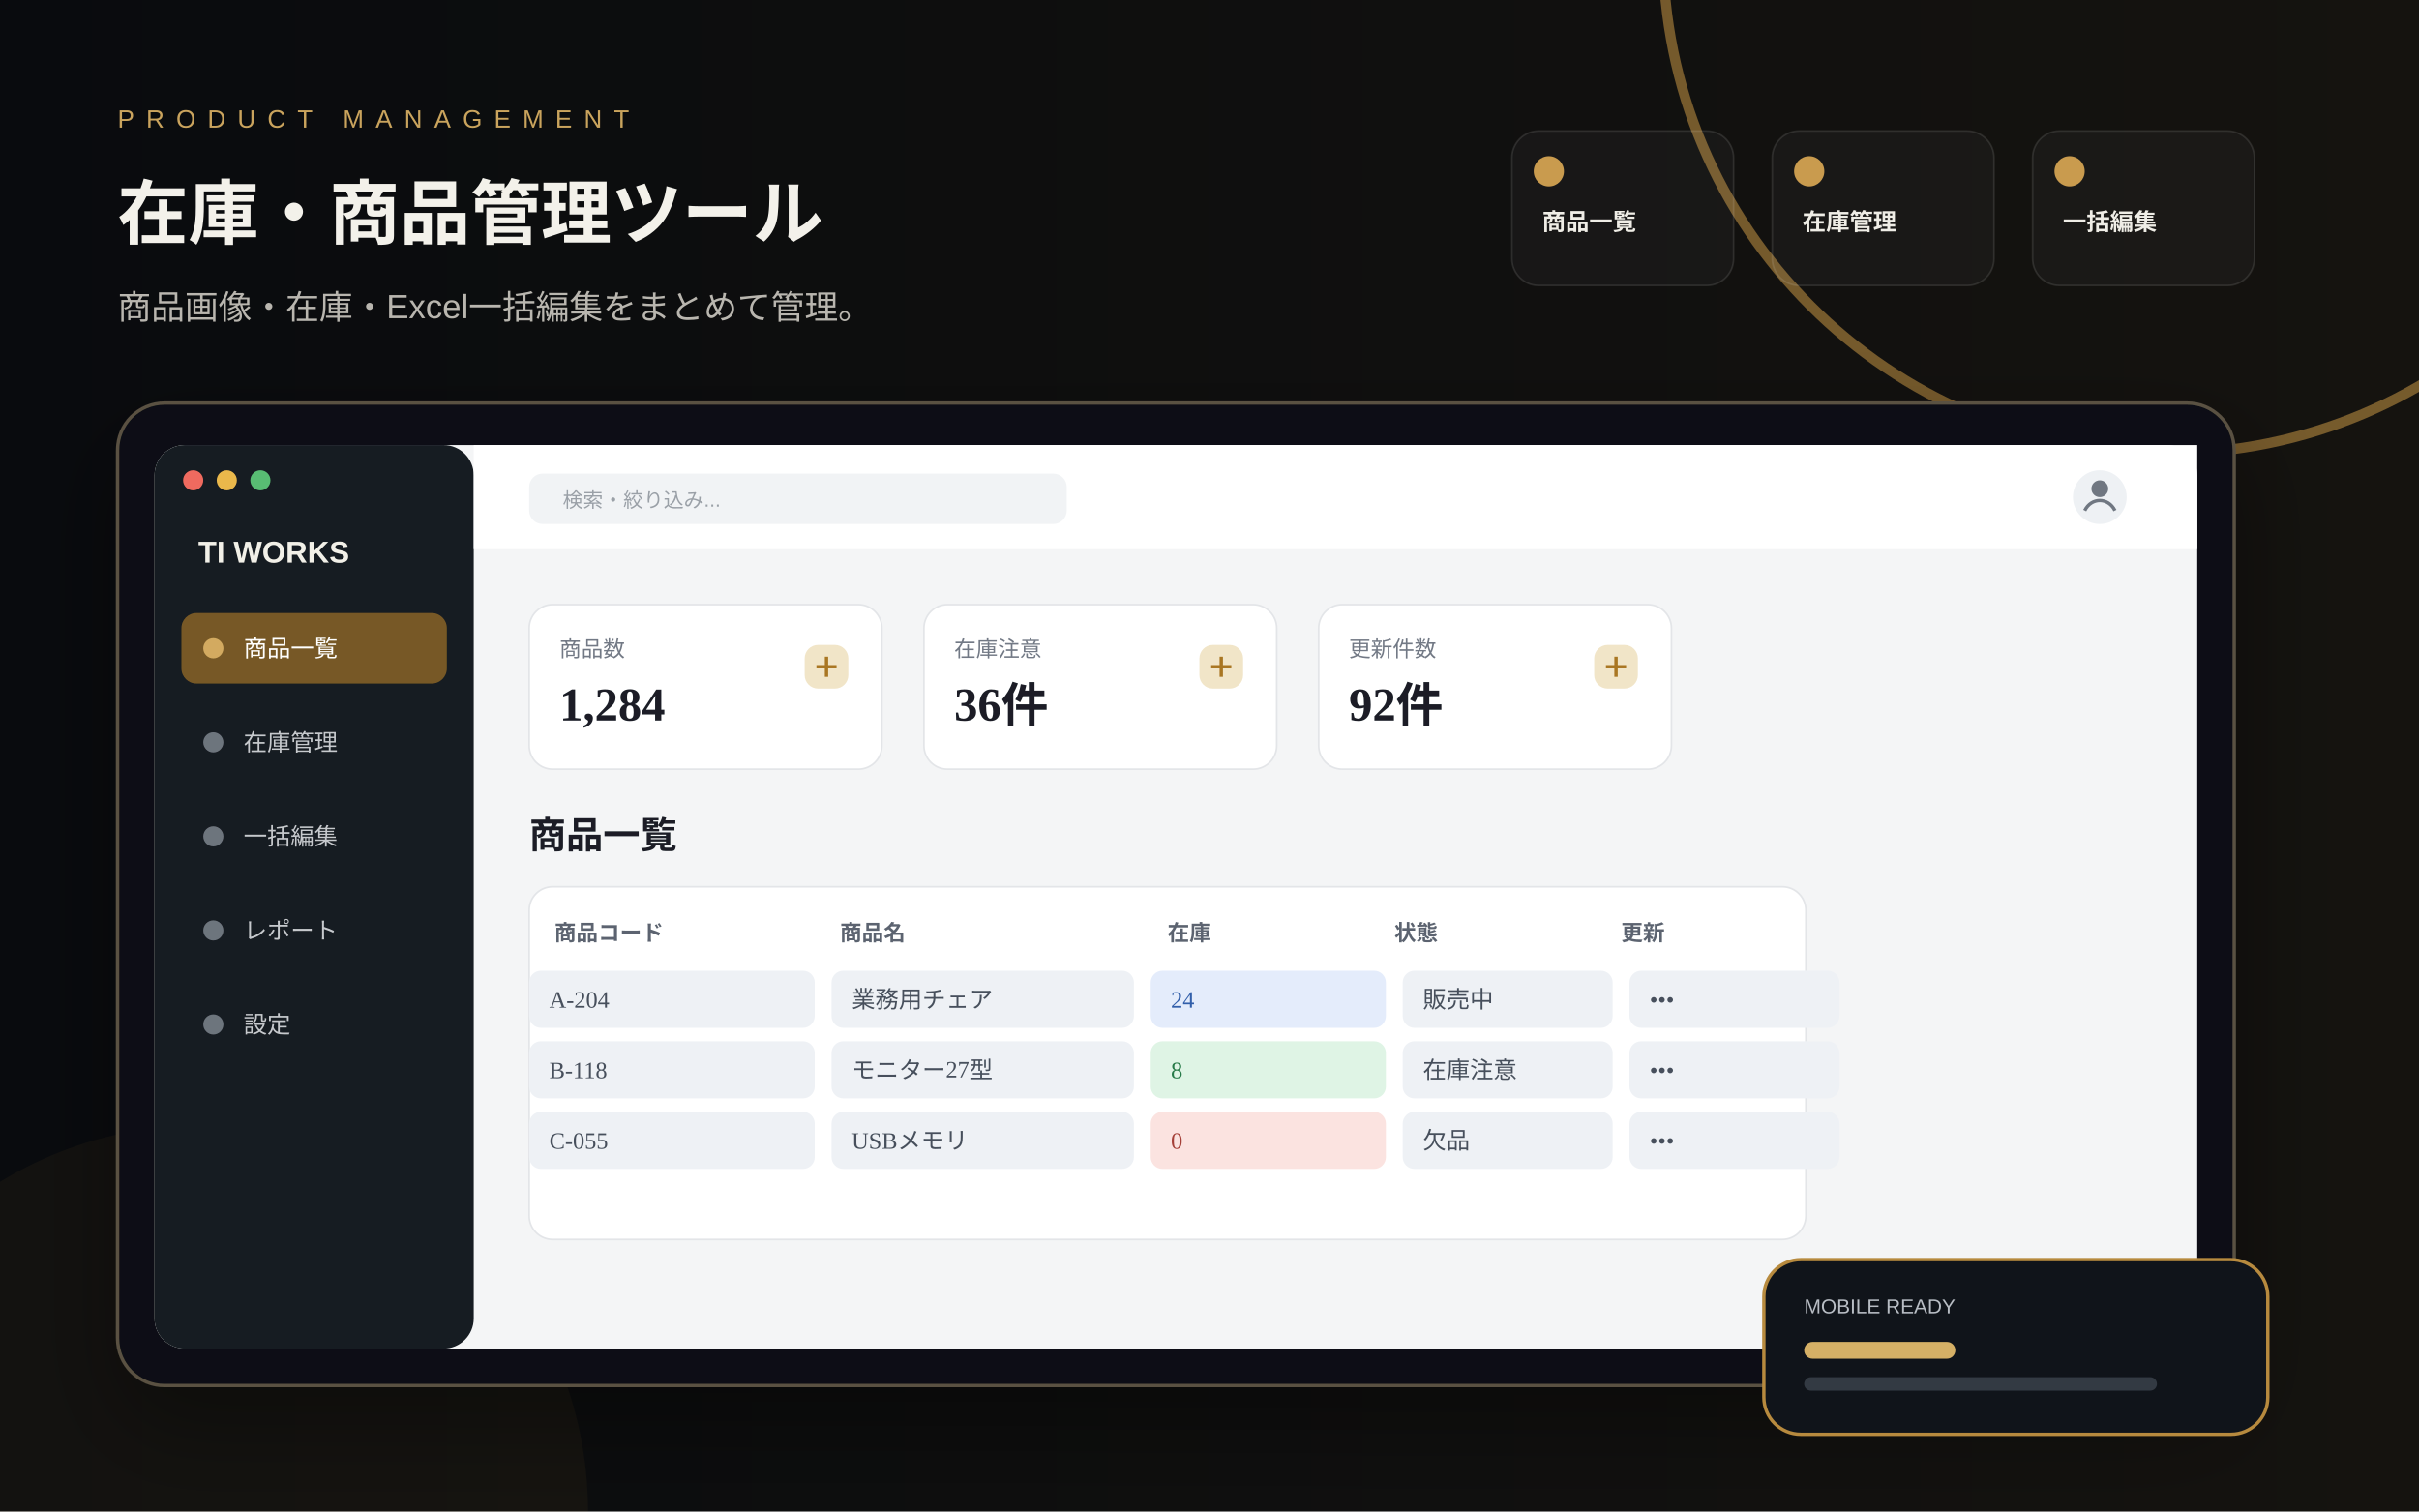
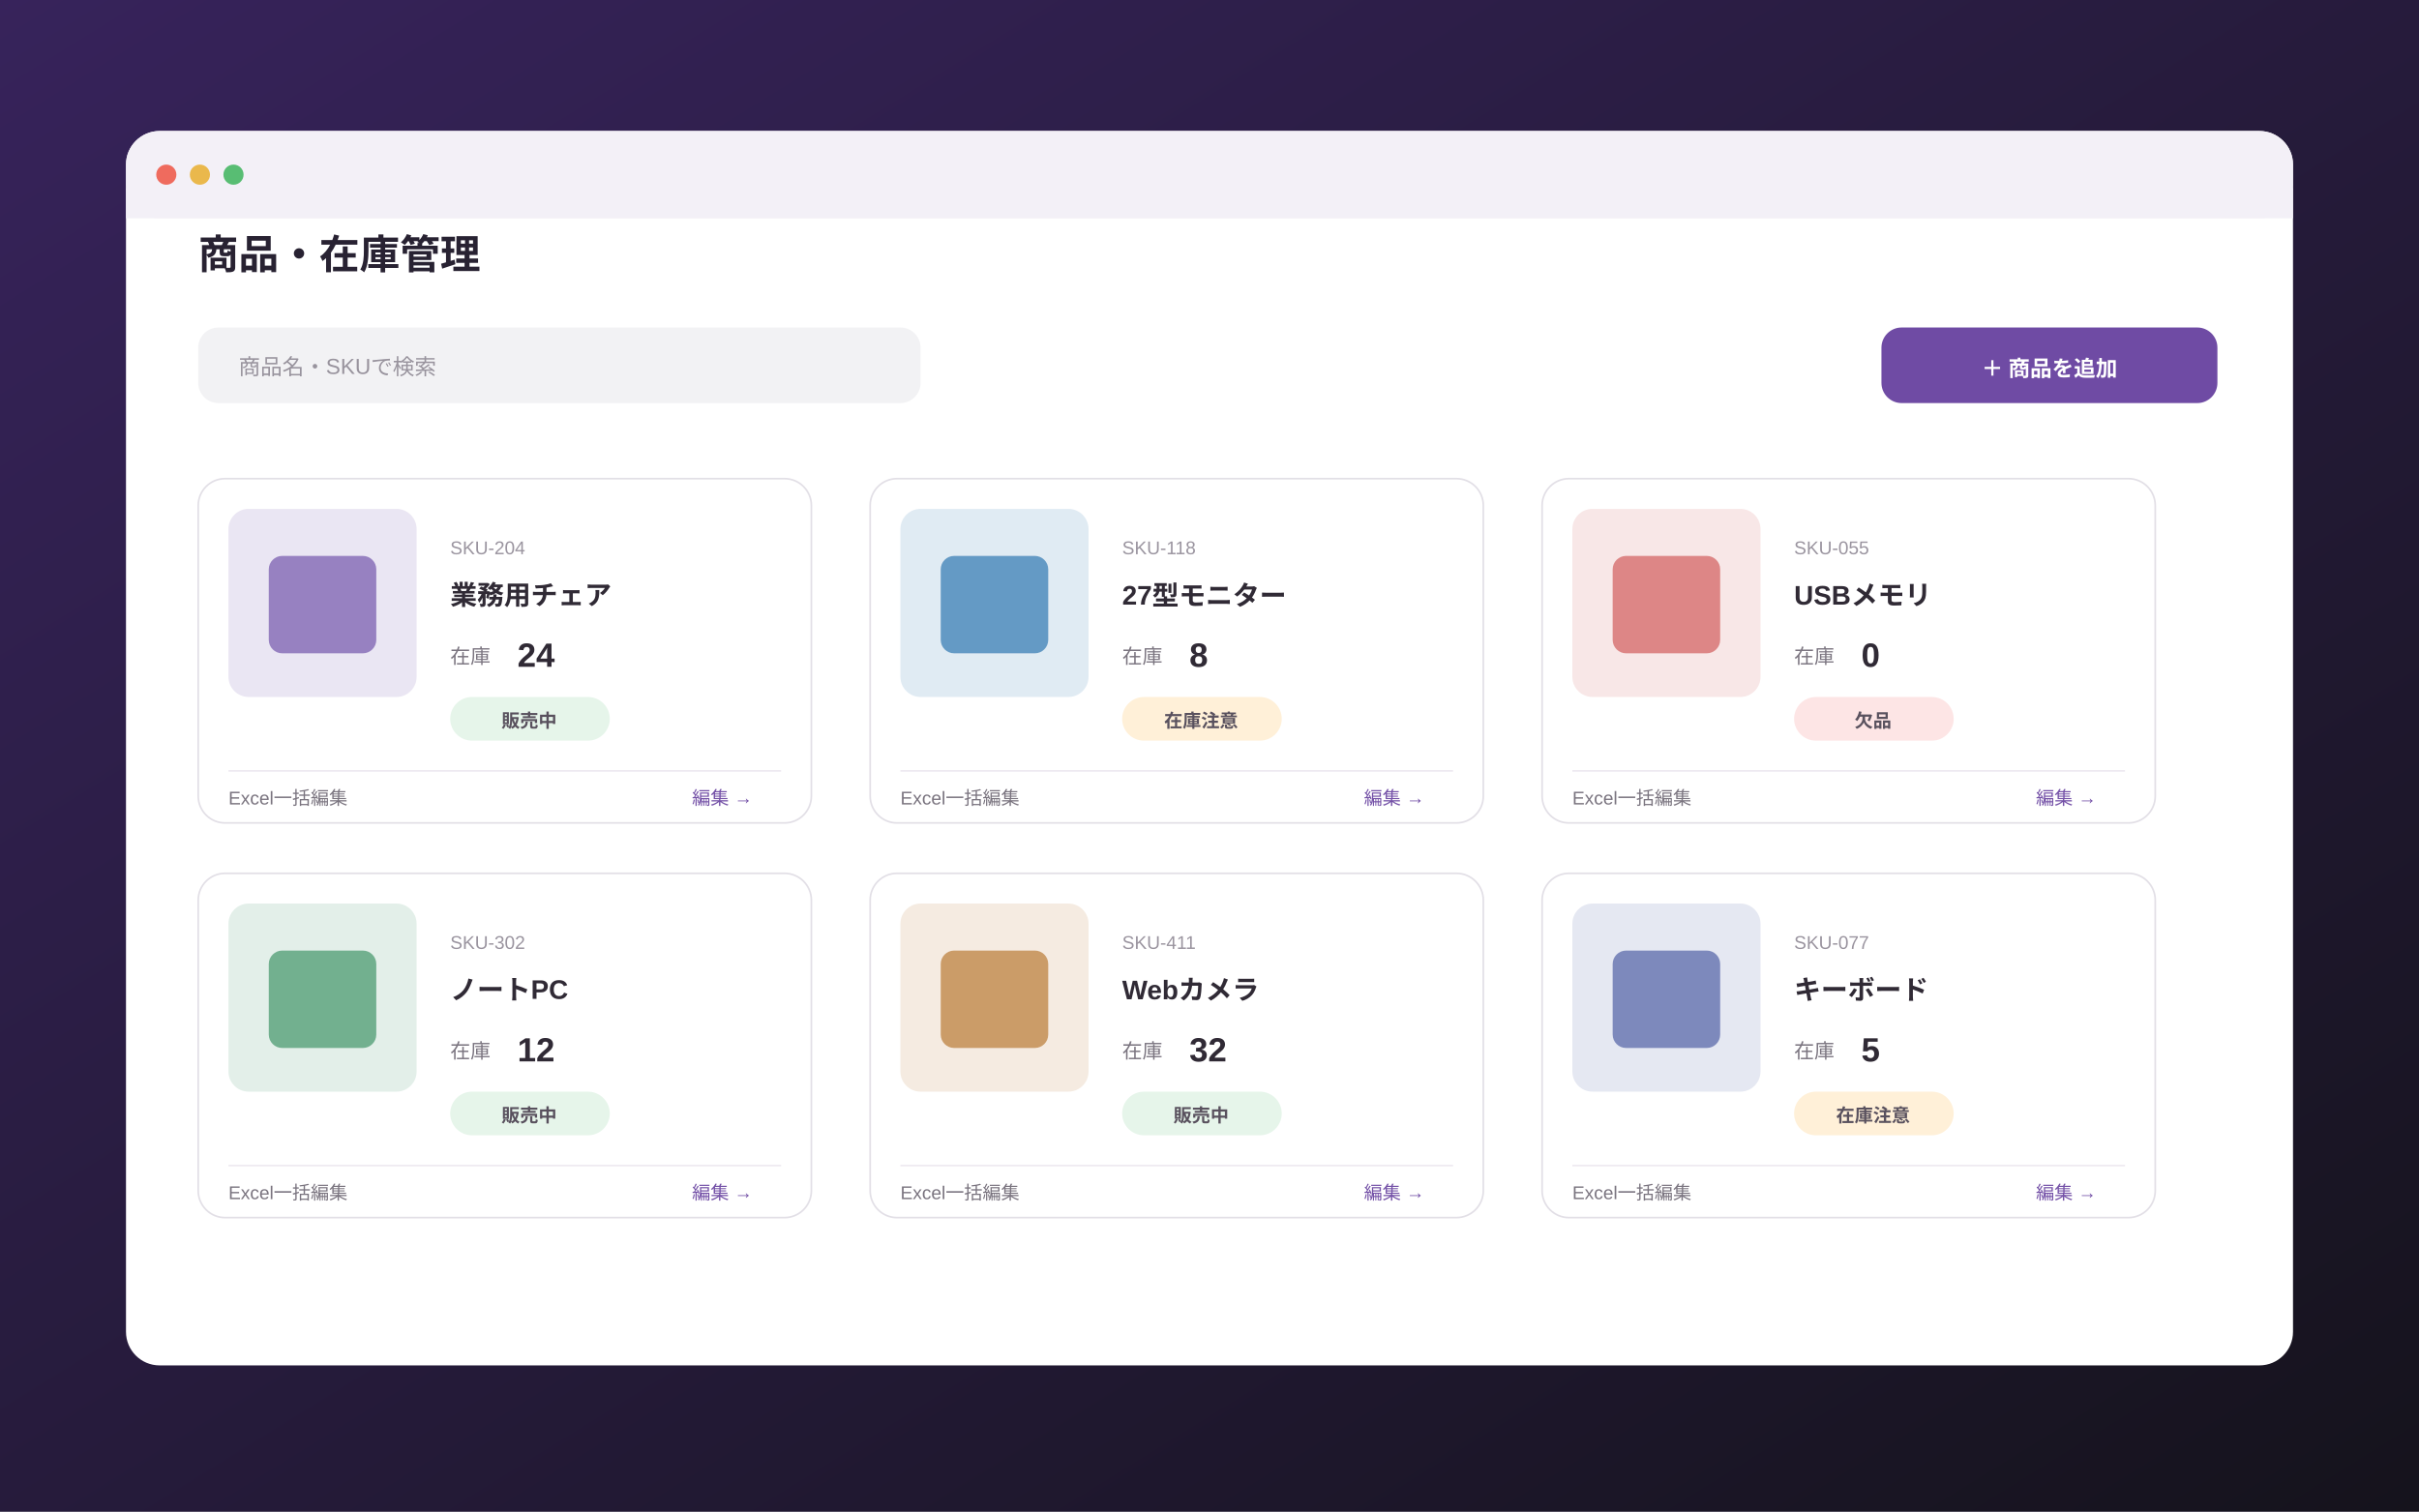
<svg xmlns="http://www.w3.org/2000/svg" width="1440" height="900" viewBox="0 0 1440 900" role="img" aria-labelledby="t d">
+   <rect width="1440" height="900" fill="#221833" />
  <defs>
-     <linearGradient id="bg" x1="0" x2="1">
-       <stop stop-color="#090b0e" />
-       <stop offset="1" stop-color="#15130f" />
+     <linearGradient id="ig" x1="0" y1="0" x2="1" y2="1">
+       <stop stop-color="#37235b" />
+       <stop offset="1" stop-color="#15131c" />
    </linearGradient>
-     <linearGradient id="gold" x1="0" x2="1">
-       <stop stop-color="#d9b66d" />
-       <stop offset="1" stop-color="#9d6c20" />
-     </linearGradient>
-     <filter id="shadow" x="-20%" y="-20%" width="140%" height="140%">
-       <feDropShadow dx="0" dy="24" stdDeviation="28" flood-color="#000" flood-opacity=".35" />
-     </filter>
  </defs>
-   <rect width="1440" height="900" fill="url(#bg)" />
-   <circle cx="1290" cy="-30" r="300" fill="none" stroke="#c79543" stroke-width="6" opacity=".55" />
-   <circle cx="120" cy="900" r="230" fill="#b9872f" opacity=".06" />
-   <text x="70" y="76" font-family="Arial,'Noto Sans JP',sans-serif" font-size="15" letter-spacing="7" fill="#caa45d">PRODUCT MANAGEMENT</text>
-   <text x="70" y="142" font-family="Arial,'Noto Sans JP',sans-serif" font-size="42" font-weight="700" fill="#f3f1ea">在庫・商品管理ツール</text>
-   <text x="70" y="190" font-family="Arial,'Noto Sans JP',sans-serif" font-size="20" fill="#b9b6af">商品画像・在庫・Excel一括編集をまとめて管理。</text>
-   <g transform="translate(900 78)">
-     <rect width="132" height="92" rx="16" fill="#ffffff08" stroke="#ffffff1b" />
-     <circle cx="22" cy="24" r="9" fill="#c99b4e" />
-     <text x="18" y="59" font-family="Arial,'Noto Sans JP',sans-serif" font-size="14" font-weight="700" fill="#efede6">商品一覧</text>
+   <rect width="1440" height="900" fill="url(#ig)" />
+   <g>
+     <rect x="75" y="78" width="1290" height="735" rx="20" fill="#fff" />
+     <rect x="75" y="78" width="1290" height="52" rx="20" fill="#f3f0f7" />
+     <rect x="75" y="112" width="1290" height="18" fill="#f3f0f7" />
+     <circle cx="99" cy="104" r="6" fill="#ef6b5e" />
+     <circle cx="119" cy="104" r="6" fill="#eab84c" />
+     <circle cx="139" cy="104" r="6" fill="#58bd73" />
  </g>
-   <g transform="translate(1055 78)">
-     <rect width="132" height="92" rx="16" fill="#ffffff08" stroke="#ffffff1b" />
-     <circle cx="22" cy="24" r="9" fill="#c99b4e" />
-     <text x="18" y="59" font-family="Arial,'Noto Sans JP',sans-serif" font-size="14" font-weight="700" fill="#efede6">在庫管理</text>
+   <text x="118" y="160" font-family="Arial,'Noto Sans JP',sans-serif" font-size="24" font-weight="700" fill="#282232" text-anchor="start">商品・在庫管理</text>
+   <rect x="118" y="195" width="430" height="45" rx="12" fill="#f2f2f4" />
+   <text x="142" y="223" font-family="Arial,'Noto Sans JP',sans-serif" font-size="13" font-weight="500" fill="#98939d" text-anchor="start">商品名・SKUで検索</text>
+   <rect x="1120" y="195" width="200" height="45" rx="12" fill="#6f4ba4" />
+   <text x="1220" y="224" font-family="Arial,'Noto Sans JP',sans-serif" font-size="13" font-weight="700" fill="#fff" text-anchor="middle">＋ 商品を追加</text>
+   <g>
+     <rect x="118" y="285" width="365" height="205" rx="16" fill="#fff" stroke="#e2dfe6" />
+     <rect x="136" y="303" width="112" height="112" rx="12" fill="#7b5fb0" opacity=".16" />
+     <rect x="160" y="331" width="64" height="58" rx="8" fill="#7b5fb0" opacity=".75" />
+     <text x="268" y="330" font-family="Arial,'Noto Sans JP',sans-serif" font-size="11" fill="#9a949f">SKU-204</text>
+     <text x="268" y="360" font-family="Arial,'Noto Sans JP',sans-serif" font-size="16" font-weight="700" fill="#302a35">業務用チェア</text>
+     <text x="268" y="395" font-family="Arial,'Noto Sans JP',sans-serif" font-size="12" fill="#7a747f">在庫</text>
+     <text x="308" y="397" font-family="Arial,'Noto Sans JP',sans-serif" font-size="20" font-weight="700" fill="#302a35">24</text>
+     <rect x="268" y="415" width="95" height="26" rx="13" fill="#e6f5ea" />
+     <text x="315" y="433" text-anchor="middle" font-family="Arial,'Noto Sans JP',sans-serif" font-size="11" font-weight="700" fill="#59515e">販売中</text>
+     <line x1="136" y1="459" x2="465" y2="459" stroke="#eeeaf1" />
+     <text x="136" y="479" font-family="Arial,'Noto Sans JP',sans-serif" font-size="11" fill="#7a747f">Excel一括編集</text>
+     <text x="448" y="479" text-anchor="end" font-family="Arial,'Noto Sans JP',sans-serif" font-size="11" fill="#7451a7">編集 →</text>
  </g>
-   <g transform="translate(1210 78)">
-     <rect width="132" height="92" rx="16" fill="#ffffff08" stroke="#ffffff1b" />
-     <circle cx="22" cy="24" r="9" fill="#c99b4e" />
-     <text x="18" y="59" font-family="Arial,'Noto Sans JP',sans-serif" font-size="14" font-weight="700" fill="#efede6">一括編集</text>
+   <g>
+     <rect x="518" y="285" width="365" height="205" rx="16" fill="#fff" stroke="#e2dfe6" />
+     <rect x="536" y="303" width="112" height="112" rx="12" fill="#3b7fb5" opacity=".16" />
+     <rect x="560" y="331" width="64" height="58" rx="8" fill="#3b7fb5" opacity=".75" />
+     <text x="668" y="330" font-family="Arial,'Noto Sans JP',sans-serif" font-size="11" fill="#9a949f">SKU-118</text>
+     <text x="668" y="360" font-family="Arial,'Noto Sans JP',sans-serif" font-size="16" font-weight="700" fill="#302a35">27型モニター</text>
+     <text x="668" y="395" font-family="Arial,'Noto Sans JP',sans-serif" font-size="12" fill="#7a747f">在庫</text>
+     <text x="708" y="397" font-family="Arial,'Noto Sans JP',sans-serif" font-size="20" font-weight="700" fill="#302a35">8</text>
+     <rect x="668" y="415" width="95" height="26" rx="13" fill="#fff0d8" />
+     <text x="715" y="433" text-anchor="middle" font-family="Arial,'Noto Sans JP',sans-serif" font-size="11" font-weight="700" fill="#59515e">在庫注意</text>
+     <line x1="536" y1="459" x2="865" y2="459" stroke="#eeeaf1" />
+     <text x="536" y="479" font-family="Arial,'Noto Sans JP',sans-serif" font-size="11" fill="#7a747f">Excel一括編集</text>
+     <text x="848" y="479" text-anchor="end" font-family="Arial,'Noto Sans JP',sans-serif" font-size="11" fill="#7451a7">編集 →</text>
  </g>
-   <g filter="url(#shadow)">
-     <rect x="70" y="240" width="1260" height="585" rx="28" fill="#0b0e12" stroke="#5a5142" stroke-width="2" />
-     <rect x="92" y="265" width="1216" height="538" rx="18" fill="#f4f5f6" />
-     <rect x="92" y="265" width="190" height="538" rx="18" fill="#151a20" />
-     <circle cx="115" cy="286" r="6" fill="#ef6b5e" />
-     <circle cx="135" cy="286" r="6" fill="#eab84c" />
-     <circle cx="155" cy="286" r="6" fill="#58bd73" />
-     <text x="118" y="335" font-family="Arial,'Noto Sans JP',sans-serif" font-size="18" font-weight="700" fill="#f2f0e8">TI WORKS</text>
-     <g>
-       <rect x="108" y="365" width="158" height="42" rx="9" fill="#775925" />
-       <circle cx="127" cy="386" r="6" fill="#d3aa61" />
-       <text x="145" y="391" font-family="Arial,'Noto Sans JP',sans-serif" font-size="14" fill="#fff">商品一覧</text>
-     </g>
-     <g>
-       <rect x="108" y="421" width="158" height="42" rx="9" fill="transparent" />
-       <circle cx="127" cy="442" r="6" fill="#6d747d" />
-       <text x="145" y="447" font-family="Arial,'Noto Sans JP',sans-serif" font-size="14" fill="#c6c9cd">在庫管理</text>
-     </g>
-     <g>
-       <rect x="108" y="477" width="158" height="42" rx="9" fill="transparent" />
-       <circle cx="127" cy="498" r="6" fill="#6d747d" />
-       <text x="145" y="503" font-family="Arial,'Noto Sans JP',sans-serif" font-size="14" fill="#c6c9cd">一括編集</text>
-     </g>
-     <g>
-       <rect x="108" y="533" width="158" height="42" rx="9" fill="transparent" />
-       <circle cx="127" cy="554" r="6" fill="#6d747d" />
-       <text x="145" y="559" font-family="Arial,'Noto Sans JP',sans-serif" font-size="14" fill="#c6c9cd">レポート</text>
-     </g>
-     <g>
-       <rect x="108" y="589" width="158" height="42" rx="9" fill="transparent" />
-       <circle cx="127" cy="610" r="6" fill="#6d747d" />
-       <text x="145" y="615" font-family="Arial,'Noto Sans JP',sans-serif" font-size="14" fill="#c6c9cd">設定</text>
-     </g>
-     <rect x="282" y="265" width="1026" height="62" fill="#fff" />
-     <rect x="315" y="282" width="320" height="30" rx="8" fill="#f1f3f5" />
-     <text x="335" y="302" font-family="Arial,'Noto Sans JP',sans-serif" font-size="12" fill="#9aa0a7">検索・絞り込み...</text>
-     <circle cx="1250" cy="296" r="16" fill="#eef1f4" />
-     <circle cx="1250" cy="291" r="5" fill="#6f7781" />
-     <path d="M1241 304c4-8 14-8 18 0" fill="none" stroke="#6f7781" stroke-width="2" />
-     <g>
-       <rect x="315" y="360" width="210" height="98" rx="14" fill="#fff" stroke="#e3e5e8" />
-       <text x="333" y="391" font-size="13" fill="#727985">商品数</text>
-       <text x="333" y="429" font-size="28" font-weight="700" fill="#1a1f27">1,284</text>
-       <rect x="479" y="384" width="26" height="26" rx="8" fill="#f1e5c8" />
-       <path d="M486 397h12M492 391v12" stroke="#a97622" stroke-width="2" />
-     </g>
-     <g>
-       <rect x="550" y="360" width="210" height="98" rx="14" fill="#fff" stroke="#e3e5e8" />
-       <text x="568" y="391" font-size="13" fill="#727985">在庫注意</text>
-       <text x="568" y="429" font-size="28" font-weight="700" fill="#1a1f27">36件</text>
-       <rect x="714" y="384" width="26" height="26" rx="8" fill="#f1e5c8" />
-       <path d="M721 397h12M727 391v12" stroke="#a97622" stroke-width="2" />
-     </g>
-     <g>
-       <rect x="785" y="360" width="210" height="98" rx="14" fill="#fff" stroke="#e3e5e8" />
-       <text x="803" y="391" font-size="13" fill="#727985">更新件数</text>
-       <text x="803" y="429" font-size="28" font-weight="700" fill="#1a1f27">92件</text>
-       <rect x="949" y="384" width="26" height="26" rx="8" fill="#f1e5c8" />
-       <path d="M956 397h12M962 391v12" stroke="#a97622" stroke-width="2" />
-     </g>
-     <g>
-       <text x="315" y="505" font-size="22" font-weight="700" fill="#1a1f27">商品一覧</text>
-       <rect x="315" y="528" width="760" height="210" rx="14" fill="#fff" stroke="#e3e5e8" />
-       <text x="330" y="560" font-size="13" font-weight="700" fill="#5c6470">商品コード</text>
-       <text x="500" y="560" font-size="13" font-weight="700" fill="#5c6470">商品名</text>
-       <text x="695" y="560" font-size="13" font-weight="700" fill="#5c6470">在庫</text>
-       <text x="830" y="560" font-size="13" font-weight="700" fill="#5c6470">状態</text>
-       <text x="965" y="560" font-size="13" font-weight="700" fill="#5c6470">更新</text>
-       <rect x="315" y="578" width="170" height="34" rx="7" fill="#eef1f5" />
-       <text x="327" y="600" font-size="14" fill="#47505c">A-204</text>
-       <rect x="495" y="578" width="180" height="34" rx="7" fill="#eef1f5" />
-       <text x="507" y="600" font-size="14" fill="#47505c">業務用チェア</text>
-       <rect x="685" y="578" width="140" height="34" rx="7" fill="#e4ecfb" />
-       <text x="697" y="600" font-size="14" fill="#315eaa">24</text>
-       <rect x="835" y="578" width="125" height="34" rx="7" fill="#eef1f5" />
-       <text x="847" y="600" font-size="14" fill="#47505c">販売中</text>
-       <rect x="970" y="578" width="125" height="34" rx="7" fill="#eef1f5" />
-       <text x="982" y="600" font-size="14" fill="#47505c">•••</text>
-       <rect x="315" y="620" width="170" height="34" rx="7" fill="#eef1f5" />
-       <text x="327" y="642" font-size="14" fill="#47505c">B-118</text>
-       <rect x="495" y="620" width="180" height="34" rx="7" fill="#eef1f5" />
-       <text x="507" y="642" font-size="14" fill="#47505c">モニター27型</text>
-       <rect x="685" y="620" width="140" height="34" rx="7" fill="#dff4e5" />
-       <text x="697" y="642" font-size="14" fill="#287a48">8</text>
-       <rect x="835" y="620" width="125" height="34" rx="7" fill="#eef1f5" />
-       <text x="847" y="642" font-size="14" fill="#47505c">在庫注意</text>
-       <rect x="970" y="620" width="125" height="34" rx="7" fill="#eef1f5" />
-       <text x="982" y="642" font-size="14" fill="#47505c">•••</text>
-       <rect x="315" y="662" width="170" height="34" rx="7" fill="#eef1f5" />
-       <text x="327" y="684" font-size="14" fill="#47505c">C-055</text>
-       <rect x="495" y="662" width="180" height="34" rx="7" fill="#eef1f5" />
-       <text x="507" y="684" font-size="14" fill="#47505c">USBメモリ</text>
-       <rect x="685" y="662" width="140" height="34" rx="7" fill="#fbe3e0" />
-       <text x="697" y="684" font-size="14" fill="#a54038">0</text>
-       <rect x="835" y="662" width="125" height="34" rx="7" fill="#eef1f5" />
-       <text x="847" y="684" font-size="14" fill="#47505c">欠品</text>
-       <rect x="970" y="662" width="125" height="34" rx="7" fill="#eef1f5" />
-       <text x="982" y="684" font-size="14" fill="#47505c">•••</text>
-     </g>
+   <g>
+     <rect x="918" y="285" width="365" height="205" rx="16" fill="#fff" stroke="#e2dfe6" />
+     <rect x="936" y="303" width="112" height="112" rx="12" fill="#d46665" opacity=".16" />
+     <rect x="960" y="331" width="64" height="58" rx="8" fill="#d46665" opacity=".75" />
+     <text x="1068" y="330" font-family="Arial,'Noto Sans JP',sans-serif" font-size="11" fill="#9a949f">SKU-055</text>
+     <text x="1068" y="360" font-family="Arial,'Noto Sans JP',sans-serif" font-size="16" font-weight="700" fill="#302a35">USBメモリ</text>
+     <text x="1068" y="395" font-family="Arial,'Noto Sans JP',sans-serif" font-size="12" fill="#7a747f">在庫</text>
+     <text x="1108" y="397" font-family="Arial,'Noto Sans JP',sans-serif" font-size="20" font-weight="700" fill="#302a35">0</text>
+     <rect x="1068" y="415" width="95" height="26" rx="13" fill="#fde5e5" />
+     <text x="1115" y="433" text-anchor="middle" font-family="Arial,'Noto Sans JP',sans-serif" font-size="11" font-weight="700" fill="#59515e">欠品</text>
+     <line x1="936" y1="459" x2="1265" y2="459" stroke="#eeeaf1" />
+     <text x="936" y="479" font-family="Arial,'Noto Sans JP',sans-serif" font-size="11" fill="#7a747f">Excel一括編集</text>
+     <text x="1248" y="479" text-anchor="end" font-family="Arial,'Noto Sans JP',sans-serif" font-size="11" fill="#7451a7">編集 →</text>
  </g>
-   <rect x="1050" y="750" width="300" height="104" rx="22" fill="#10141a" stroke="#b78a3e" stroke-width="2" />
-   <text x="1074" y="782" font-family="Arial,'Noto Sans JP',sans-serif" font-size="12" fill="#b8bdc4">MOBILE READY</text>
-   <rect x="1074" y="799" width="90" height="10" rx="5" fill="#d5b066" />
-   <rect x="1074" y="820" width="210" height="8" rx="4" fill="#333a43" />
+   <g>
+     <rect x="118" y="520" width="365" height="205" rx="16" fill="#fff" stroke="#e2dfe6" />
+     <rect x="136" y="538" width="112" height="112" rx="12" fill="#4c9b72" opacity=".16" />
+     <rect x="160" y="566" width="64" height="58" rx="8" fill="#4c9b72" opacity=".75" />
+     <text x="268" y="565" font-family="Arial,'Noto Sans JP',sans-serif" font-size="11" fill="#9a949f">SKU-302</text>
+     <text x="268" y="595" font-family="Arial,'Noto Sans JP',sans-serif" font-size="16" font-weight="700" fill="#302a35">ノートPC</text>
+     <text x="268" y="630" font-family="Arial,'Noto Sans JP',sans-serif" font-size="12" fill="#7a747f">在庫</text>
+     <text x="308" y="632" font-family="Arial,'Noto Sans JP',sans-serif" font-size="20" font-weight="700" fill="#302a35">12</text>
+     <rect x="268" y="650" width="95" height="26" rx="13" fill="#e6f5ea" />
+     <text x="315" y="668" text-anchor="middle" font-family="Arial,'Noto Sans JP',sans-serif" font-size="11" font-weight="700" fill="#59515e">販売中</text>
+     <line x1="136" y1="694" x2="465" y2="694" stroke="#eeeaf1" />
+     <text x="136" y="714" font-family="Arial,'Noto Sans JP',sans-serif" font-size="11" fill="#7a747f">Excel一括編集</text>
+     <text x="448" y="714" text-anchor="end" font-family="Arial,'Noto Sans JP',sans-serif" font-size="11" fill="#7451a7">編集 →</text>
+   </g>
+   <g>
+     <rect x="518" y="520" width="365" height="205" rx="16" fill="#fff" stroke="#e2dfe6" />
+     <rect x="536" y="538" width="112" height="112" rx="12" fill="#bd8140" opacity=".16" />
+     <rect x="560" y="566" width="64" height="58" rx="8" fill="#bd8140" opacity=".75" />
+     <text x="668" y="565" font-family="Arial,'Noto Sans JP',sans-serif" font-size="11" fill="#9a949f">SKU-411</text>
+     <text x="668" y="595" font-family="Arial,'Noto Sans JP',sans-serif" font-size="16" font-weight="700" fill="#302a35">Webカメラ</text>
+     <text x="668" y="630" font-family="Arial,'Noto Sans JP',sans-serif" font-size="12" fill="#7a747f">在庫</text>
+     <text x="708" y="632" font-family="Arial,'Noto Sans JP',sans-serif" font-size="20" font-weight="700" fill="#302a35">32</text>
+     <rect x="668" y="650" width="95" height="26" rx="13" fill="#e6f5ea" />
+     <text x="715" y="668" text-anchor="middle" font-family="Arial,'Noto Sans JP',sans-serif" font-size="11" font-weight="700" fill="#59515e">販売中</text>
+     <line x1="536" y1="694" x2="865" y2="694" stroke="#eeeaf1" />
+     <text x="536" y="714" font-family="Arial,'Noto Sans JP',sans-serif" font-size="11" fill="#7a747f">Excel一括編集</text>
+     <text x="848" y="714" text-anchor="end" font-family="Arial,'Noto Sans JP',sans-serif" font-size="11" fill="#7451a7">編集 →</text>
+   </g>
+   <g>
+     <rect x="918" y="520" width="365" height="205" rx="16" fill="#fff" stroke="#e2dfe6" />
+     <rect x="936" y="538" width="112" height="112" rx="12" fill="#5b6aaa" opacity=".16" />
+     <rect x="960" y="566" width="64" height="58" rx="8" fill="#5b6aaa" opacity=".75" />
+     <text x="1068" y="565" font-family="Arial,'Noto Sans JP',sans-serif" font-size="11" fill="#9a949f">SKU-077</text>
+     <text x="1068" y="595" font-family="Arial,'Noto Sans JP',sans-serif" font-size="16" font-weight="700" fill="#302a35">キーボード</text>
+     <text x="1068" y="630" font-family="Arial,'Noto Sans JP',sans-serif" font-size="12" fill="#7a747f">在庫</text>
+     <text x="1108" y="632" font-family="Arial,'Noto Sans JP',sans-serif" font-size="20" font-weight="700" fill="#302a35">5</text>
+     <rect x="1068" y="650" width="95" height="26" rx="13" fill="#fff0d8" />
+     <text x="1115" y="668" text-anchor="middle" font-family="Arial,'Noto Sans JP',sans-serif" font-size="11" font-weight="700" fill="#59515e">在庫注意</text>
+     <line x1="936" y1="694" x2="1265" y2="694" stroke="#eeeaf1" />
+     <text x="936" y="714" font-family="Arial,'Noto Sans JP',sans-serif" font-size="11" fill="#7a747f">Excel一括編集</text>
+     <text x="1248" y="714" text-anchor="end" font-family="Arial,'Noto Sans JP',sans-serif" font-size="11" fill="#7451a7">編集 →</text>
+   </g>
</svg>
